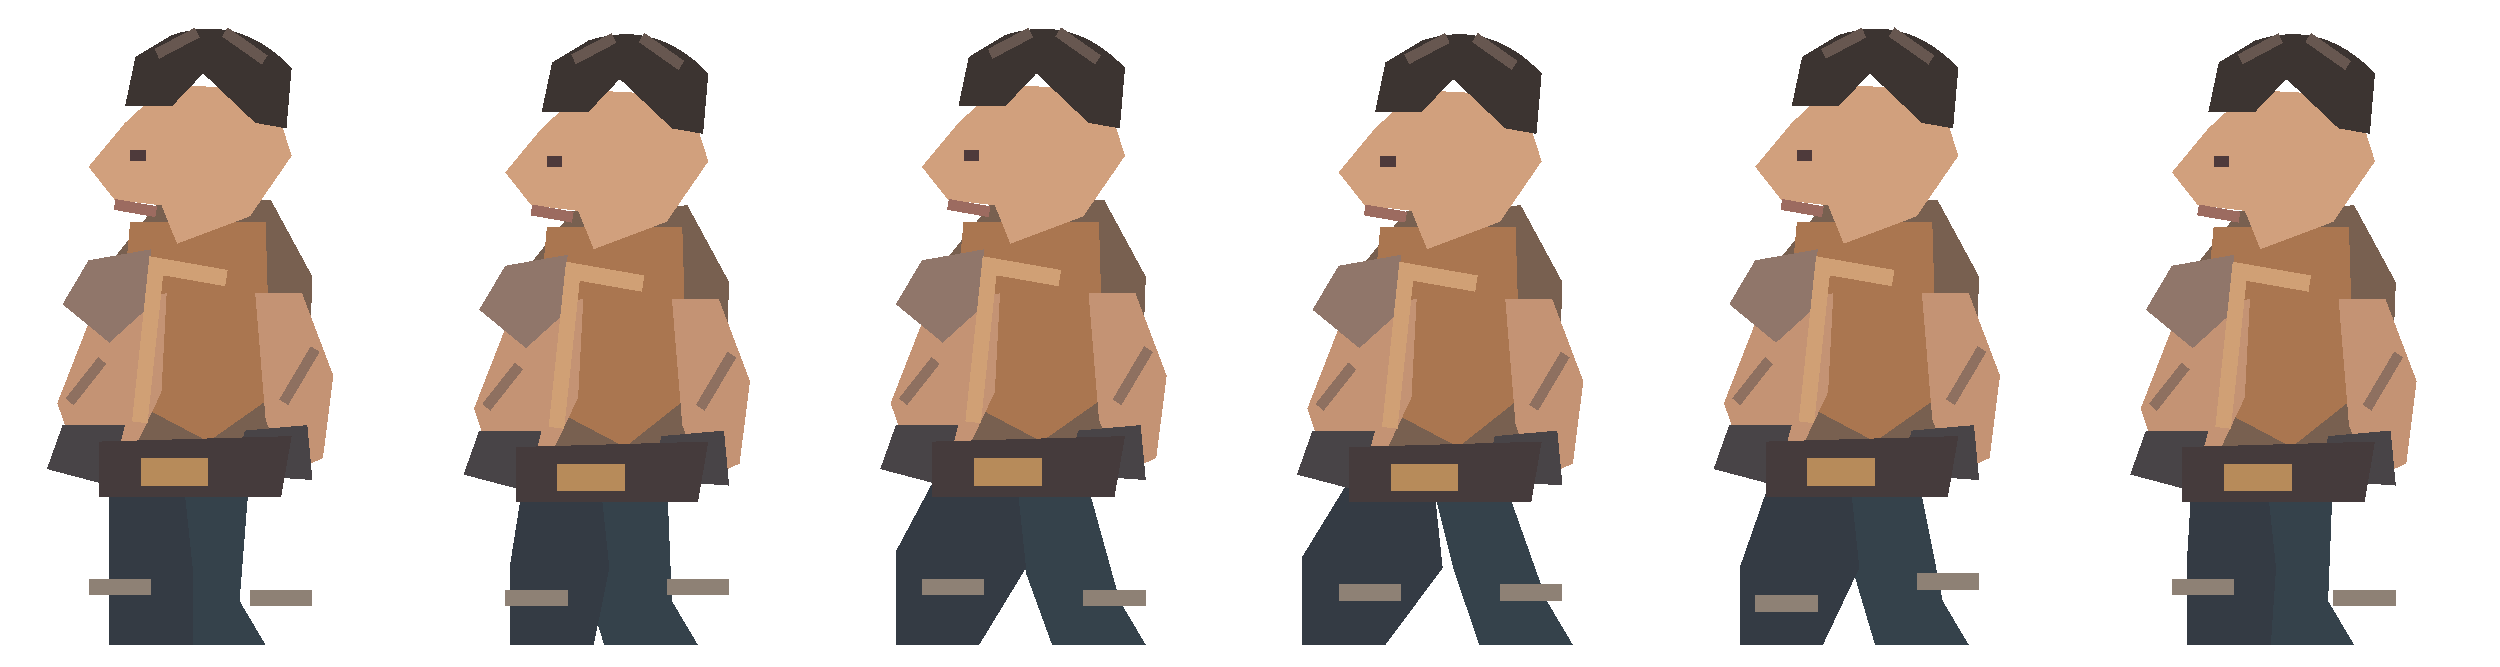
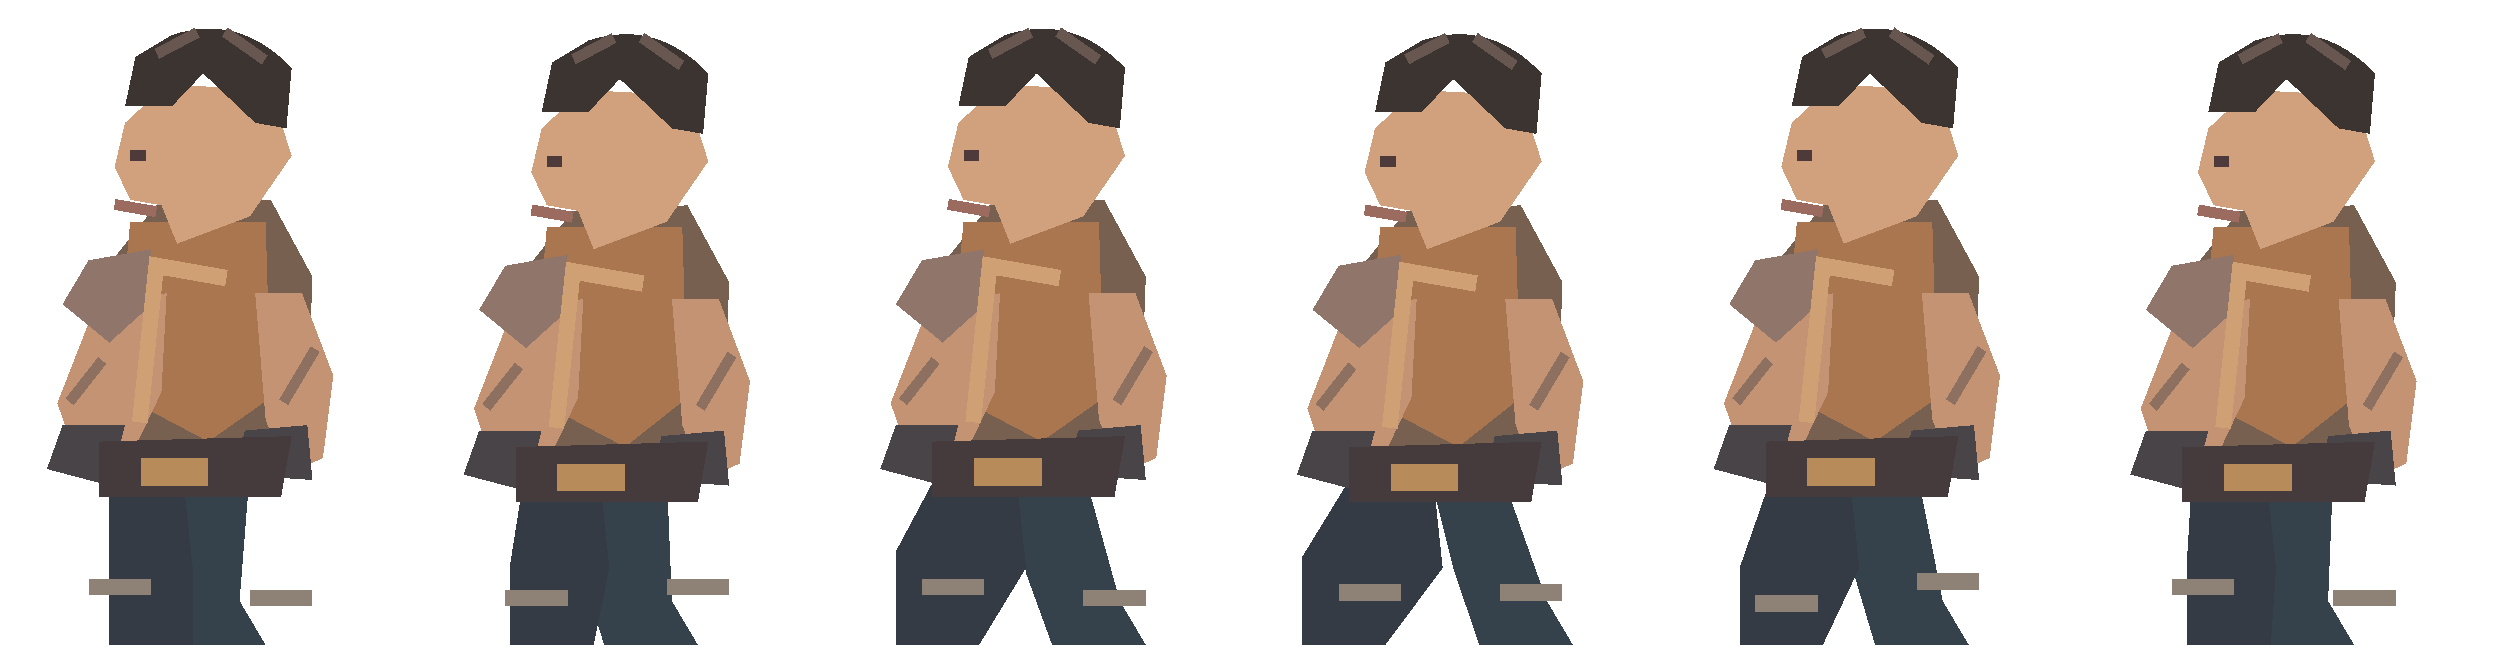
<svg xmlns="http://www.w3.org/2000/svg" width="480" height="128" viewBox="0 0 480 128" shape-rendering="crispEdges">
  <g transform="translate(0,0)">
    <g id="reson-west-pose-0" data-review="unapproved-west-original" transform="translate(0,-7) scale(1,1.055)">
      <path d="M48 92 L34 91 L28 111 L33 124 L51 124 L46 116 Z" fill="#35424b" />
      <path d="M35 92 L21 91 L21 107 L21 124 L37 124 L37 110 Z" fill="#343b44" />
      <path d="M52 43 L30 44 L19 57 L19 87 L45 96 L59 82 L60 57 Z" fill="#786050" />
      <path d="M51 47 L25 47 L22 78 L40 87 L52 79 Z" fill="#aa7650" />
      <path d="M58 60 L49 60 L51 83 L55 93 L62 90 L64 75 Z" fill="#c49374" />
      <path d="M32 60 L18 63 L11 80 L15 91 L24 92 L31 78 Z" fill="#c49374" />
      <path d="M29 52 L17 54 L12 62 L21 69 L28 63 Z" fill="#90766a" />
      <path d="M47 85 L59 84 L60 94 L45 93 Z" fill="#484447" />
      <path d="M12 84 L24 84 L21 95 L9 92 Z" fill="#484447" />
      <path d="M42 57 L30 55 L27 82" fill="none" stroke="#d0a075" stroke-width="3" stroke-linecap="square" />
      <path d="M19 87 L56 86 L54 97 L19 97 Z" fill="#453b3c" />
      <rect x="27" y="90" width="13" height="5" fill="#b78b5a" />
-       <path d="M52 23 L32 22 L24 29 L17 37 L22 43 L31 44 L34 51 L48 46 L56 35 Z" fill="#d1a07d" />
+       <path d="M52 23 L32 22 L24 29 L22 37 L25 43 L31 44 L34 51 L48 46 L56 35 Z" fill="#d1a07d" />
      <path d="M55 30 L56 19 Q46 9 33 13 L26 17 L24 26 L33 26 L39 20 L49 29 Z" fill="#3c3431" />
      <path d="M50 17 L44 13 M37 13 L31 16" fill="none" stroke="#675750" stroke-width="2" stroke-linecap="square" />
      <rect x="25" y="34" width="3" height="2" fill="#4e3a3b" />
      <path d="M23 44 L29 45" fill="none" stroke="#9c6b60" stroke-width="2" stroke-linecap="square" />
      <path d="M60 71 L55 79 M19 73 L14 79" fill="none" stroke="#8e7060" stroke-width="2" stroke-linecap="square" />
      <rect x="48" y="114" width="12" height="3" fill="#8e8175" />
      <rect x="17" y="112" width="12" height="3" fill="#8e8175" />
    </g>
  </g>
  <g transform="translate(80,0)">
    <g id="reson-west-pose-1" data-review="unapproved-west-original" transform="translate(0,-7) scale(1,1.055)">
      <path d="M48 92 L34 91 L31 109 L36 124 L54 124 L49 116 Z" fill="#35424b" />
      <path d="M35 92 L21 91 L18 109 L18 124 L34 124 L37 110 Z" fill="#343b44" />
      <path d="M52 44 L30 45 L19 58 L19 88 L45 97 L59 83 L60 58 Z" fill="#786050" />
      <path d="M51 48 L25 48 L22 79 L40 88 L52 79 Z" fill="#aa7650" />
      <path d="M58 61 L49 61 L51 84 L55 94 L62 91 L64 76 Z" fill="#c49374" />
      <path d="M32 61 L18 64 L11 81 L15 92 L24 93 L31 79 Z" fill="#c49374" />
      <path d="M29 53 L17 55 L12 63 L21 70 L28 64 Z" fill="#90766a" />
      <path d="M47 86 L59 85 L60 95 L45 94 Z" fill="#484447" />
      <path d="M12 85 L24 85 L21 96 L9 93 Z" fill="#484447" />
      <path d="M42 58 L30 56 L27 83" fill="none" stroke="#d0a075" stroke-width="3" stroke-linecap="square" />
      <path d="M19 88 L56 87 L54 98 L19 98 Z" fill="#453b3c" />
      <rect x="27" y="91" width="13" height="5" fill="#b78b5a" />
-       <path d="M52 24 L32 23 L24 30 L17 38 L22 44 L31 45 L34 52 L48 47 L56 36 Z" fill="#d1a07d" />
+       <path d="M52 24 L32 23 L24 30 L22 38 L25 44 L31 45 L34 52 L48 47 L56 36 Z" fill="#d1a07d" />
      <path d="M55 31 L56 20 Q46 10 33 14 L26 18 L24 27 L33 27 L39 21 L49 30 Z" fill="#3c3431" />
      <path d="M50 18 L44 14 M37 14 L31 17" fill="none" stroke="#675750" stroke-width="2" stroke-linecap="square" />
      <rect x="25" y="35" width="3" height="2" fill="#4e3a3b" />
      <path d="M23 45 L29 46" fill="none" stroke="#9c6b60" stroke-width="2" stroke-linecap="square" />
      <path d="M60 72 L55 80 M19 74 L14 80" fill="none" stroke="#8e7060" stroke-width="2" stroke-linecap="square" />
      <rect x="48" y="112" width="12" height="3" fill="#8e8175" />
      <rect x="17" y="114" width="12" height="3" fill="#8e8175" />
    </g>
  </g>
  <g transform="translate(160,0)">
    <g id="reson-west-pose-2" data-review="unapproved-west-original" transform="translate(0,-7) scale(1,1.055)">
      <path d="M48 92 L34 91 L37 111 L42 124 L60 124 L55 116 Z" fill="#35424b" />
      <path d="M35 92 L21 91 L12 107 L12 124 L28 124 L37 110 Z" fill="#343b44" />
      <path d="M52 43 L30 44 L19 57 L19 87 L45 96 L59 82 L60 57 Z" fill="#786050" />
      <path d="M51 47 L25 47 L22 78 L40 87 L52 79 Z" fill="#aa7650" />
      <path d="M58 60 L49 60 L51 83 L55 93 L62 90 L64 75 Z" fill="#c49374" />
      <path d="M32 60 L18 63 L11 80 L15 91 L24 92 L31 78 Z" fill="#c49374" />
      <path d="M29 52 L17 54 L12 62 L21 69 L28 63 Z" fill="#90766a" />
      <path d="M47 85 L59 84 L60 94 L45 93 Z" fill="#484447" />
      <path d="M12 84 L24 84 L21 95 L9 92 Z" fill="#484447" />
      <path d="M42 57 L30 55 L27 82" fill="none" stroke="#d0a075" stroke-width="3" stroke-linecap="square" />
      <path d="M19 87 L56 86 L54 97 L19 97 Z" fill="#453b3c" />
      <rect x="27" y="90" width="13" height="5" fill="#b78b5a" />
-       <path d="M52 23 L32 22 L24 29 L17 37 L22 43 L31 44 L34 51 L48 46 L56 35 Z" fill="#d1a07d" />
+       <path d="M52 23 L32 22 L24 29 L22 37 L25 43 L31 44 L34 51 L48 46 L56 35 Z" fill="#d1a07d" />
      <path d="M55 30 L56 19 Q46 9 33 13 L26 17 L24 26 L33 26 L39 20 L49 29 Z" fill="#3c3431" />
      <path d="M50 17 L44 13 M37 13 L31 16" fill="none" stroke="#675750" stroke-width="2" stroke-linecap="square" />
      <rect x="25" y="34" width="3" height="2" fill="#4e3a3b" />
      <path d="M23 44 L29 45" fill="none" stroke="#9c6b60" stroke-width="2" stroke-linecap="square" />
      <path d="M60 71 L55 79 M19 73 L14 79" fill="none" stroke="#8e7060" stroke-width="2" stroke-linecap="square" />
      <rect x="48" y="114" width="12" height="3" fill="#8e8175" />
      <rect x="17" y="112" width="12" height="3" fill="#8e8175" />
    </g>
  </g>
  <g transform="translate(240,0)">
    <g id="reson-west-pose-3" data-review="unapproved-west-original" transform="translate(0,-7) scale(1,1.055)">
      <path d="M48 92 L34 91 L39 110 L44 124 L62 124 L57 116 Z" fill="#35424b" />
      <path d="M35 92 L21 91 L10 108 L10 124 L26 124 L37 110 Z" fill="#343b44" />
      <path d="M52 44 L30 45 L19 58 L19 88 L45 97 L59 83 L60 58 Z" fill="#786050" />
      <path d="M51 48 L25 48 L22 79 L40 88 L52 79 Z" fill="#aa7650" />
      <path d="M58 61 L49 61 L51 84 L55 94 L62 91 L64 76 Z" fill="#c49374" />
      <path d="M32 61 L18 64 L11 81 L15 92 L24 93 L31 79 Z" fill="#c49374" />
      <path d="M29 53 L17 55 L12 63 L21 70 L28 64 Z" fill="#90766a" />
      <path d="M47 86 L59 85 L60 95 L45 94 Z" fill="#484447" />
      <path d="M12 85 L24 85 L21 96 L9 93 Z" fill="#484447" />
      <path d="M42 58 L30 56 L27 83" fill="none" stroke="#d0a075" stroke-width="3" stroke-linecap="square" />
      <path d="M19 88 L56 87 L54 98 L19 98 Z" fill="#453b3c" />
      <rect x="27" y="91" width="13" height="5" fill="#b78b5a" />
-       <path d="M52 24 L32 23 L24 30 L17 38 L22 44 L31 45 L34 52 L48 47 L56 36 Z" fill="#d1a07d" />
+       <path d="M52 24 L32 23 L24 30 L22 38 L25 44 L31 45 L34 52 L48 47 L56 36 Z" fill="#d1a07d" />
      <path d="M55 31 L56 20 Q46 10 33 14 L26 18 L24 27 L33 27 L39 21 L49 30 Z" fill="#3c3431" />
      <path d="M50 18 L44 14 M37 14 L31 17" fill="none" stroke="#675750" stroke-width="2" stroke-linecap="square" />
      <rect x="25" y="35" width="3" height="2" fill="#4e3a3b" />
      <path d="M23 45 L29 46" fill="none" stroke="#9c6b60" stroke-width="2" stroke-linecap="square" />
      <path d="M60 72 L55 80 M19 74 L14 80" fill="none" stroke="#8e7060" stroke-width="2" stroke-linecap="square" />
      <rect x="48" y="113" width="12" height="3" fill="#8e8175" />
      <rect x="17" y="113" width="12" height="3" fill="#8e8175" />
    </g>
  </g>
  <g transform="translate(320,0)">
    <g id="reson-west-pose-4" data-review="unapproved-west-original" transform="translate(0,-7) scale(1,1.055)">
      <path d="M48 92 L34 91 L35 108 L40 124 L58 124 L53 116 Z" fill="#35424b" />
      <path d="M35 92 L21 91 L14 110 L14 124 L30 124 L37 110 Z" fill="#343b44" />
      <path d="M52 43 L30 44 L19 57 L19 87 L45 96 L59 82 L60 57 Z" fill="#786050" />
      <path d="M51 47 L25 47 L22 78 L40 87 L52 79 Z" fill="#aa7650" />
      <path d="M58 60 L49 60 L51 83 L55 93 L62 90 L64 75 Z" fill="#c49374" />
      <path d="M32 60 L18 63 L11 80 L15 91 L24 92 L31 78 Z" fill="#c49374" />
      <path d="M29 52 L17 54 L12 62 L21 69 L28 63 Z" fill="#90766a" />
      <path d="M47 85 L59 84 L60 94 L45 93 Z" fill="#484447" />
      <path d="M12 84 L24 84 L21 95 L9 92 Z" fill="#484447" />
      <path d="M42 57 L30 55 L27 82" fill="none" stroke="#d0a075" stroke-width="3" stroke-linecap="square" />
      <path d="M19 87 L56 86 L54 97 L19 97 Z" fill="#453b3c" />
      <rect x="27" y="90" width="13" height="5" fill="#b78b5a" />
-       <path d="M52 23 L32 22 L24 29 L17 37 L22 43 L31 44 L34 51 L48 46 L56 35 Z" fill="#d1a07d" />
+       <path d="M52 23 L32 22 L24 29 L22 37 L25 43 L31 44 L34 51 L48 46 L56 35 Z" fill="#d1a07d" />
      <path d="M55 30 L56 19 Q46 9 33 13 L26 17 L24 26 L33 26 L39 20 L49 29 Z" fill="#3c3431" />
      <path d="M50 17 L44 13 M37 13 L31 16" fill="none" stroke="#675750" stroke-width="2" stroke-linecap="square" />
      <rect x="25" y="34" width="3" height="2" fill="#4e3a3b" />
      <path d="M23 44 L29 45" fill="none" stroke="#9c6b60" stroke-width="2" stroke-linecap="square" />
      <path d="M60 71 L55 79 M19 73 L14 79" fill="none" stroke="#8e7060" stroke-width="2" stroke-linecap="square" />
      <rect x="48" y="111" width="12" height="3" fill="#8e8175" />
      <rect x="17" y="115" width="12" height="3" fill="#8e8175" />
    </g>
  </g>
  <g transform="translate(400,0)">
    <g id="reson-west-pose-5" data-review="unapproved-west-original" transform="translate(0,-7) scale(1,1.055)">
      <path d="M48 92 L34 91 L29 111 L34 124 L52 124 L47 116 Z" fill="#35424b" />
      <path d="M35 92 L21 91 L20 107 L20 124 L36 124 L37 110 Z" fill="#343b44" />
      <path d="M52 44 L30 45 L19 58 L19 88 L45 97 L59 83 L60 58 Z" fill="#786050" />
      <path d="M51 48 L25 48 L22 79 L40 88 L52 79 Z" fill="#aa7650" />
      <path d="M58 61 L49 61 L51 84 L55 94 L62 91 L64 76 Z" fill="#c49374" />
      <path d="M32 61 L18 64 L11 81 L15 92 L24 93 L31 79 Z" fill="#c49374" />
      <path d="M29 53 L17 55 L12 63 L21 70 L28 64 Z" fill="#90766a" />
      <path d="M47 86 L59 85 L60 95 L45 94 Z" fill="#484447" />
      <path d="M12 85 L24 85 L21 96 L9 93 Z" fill="#484447" />
      <path d="M42 58 L30 56 L27 83" fill="none" stroke="#d0a075" stroke-width="3" stroke-linecap="square" />
      <path d="M19 88 L56 87 L54 98 L19 98 Z" fill="#453b3c" />
      <rect x="27" y="91" width="13" height="5" fill="#b78b5a" />
-       <path d="M52 24 L32 23 L24 30 L17 38 L22 44 L31 45 L34 52 L48 47 L56 36 Z" fill="#d1a07d" />
+       <path d="M52 24 L32 23 L24 30 L22 38 L25 44 L31 45 L34 52 L48 47 L56 36 Z" fill="#d1a07d" />
      <path d="M55 31 L56 20 Q46 10 33 14 L26 18 L24 27 L33 27 L39 21 L49 30 Z" fill="#3c3431" />
      <path d="M50 18 L44 14 M37 14 L31 17" fill="none" stroke="#675750" stroke-width="2" stroke-linecap="square" />
      <rect x="25" y="35" width="3" height="2" fill="#4e3a3b" />
      <path d="M23 45 L29 46" fill="none" stroke="#9c6b60" stroke-width="2" stroke-linecap="square" />
      <path d="M60 72 L55 80 M19 74 L14 80" fill="none" stroke="#8e7060" stroke-width="2" stroke-linecap="square" />
      <rect x="48" y="114" width="12" height="3" fill="#8e8175" />
      <rect x="17" y="112" width="12" height="3" fill="#8e8175" />
    </g>
  </g>
</svg>
